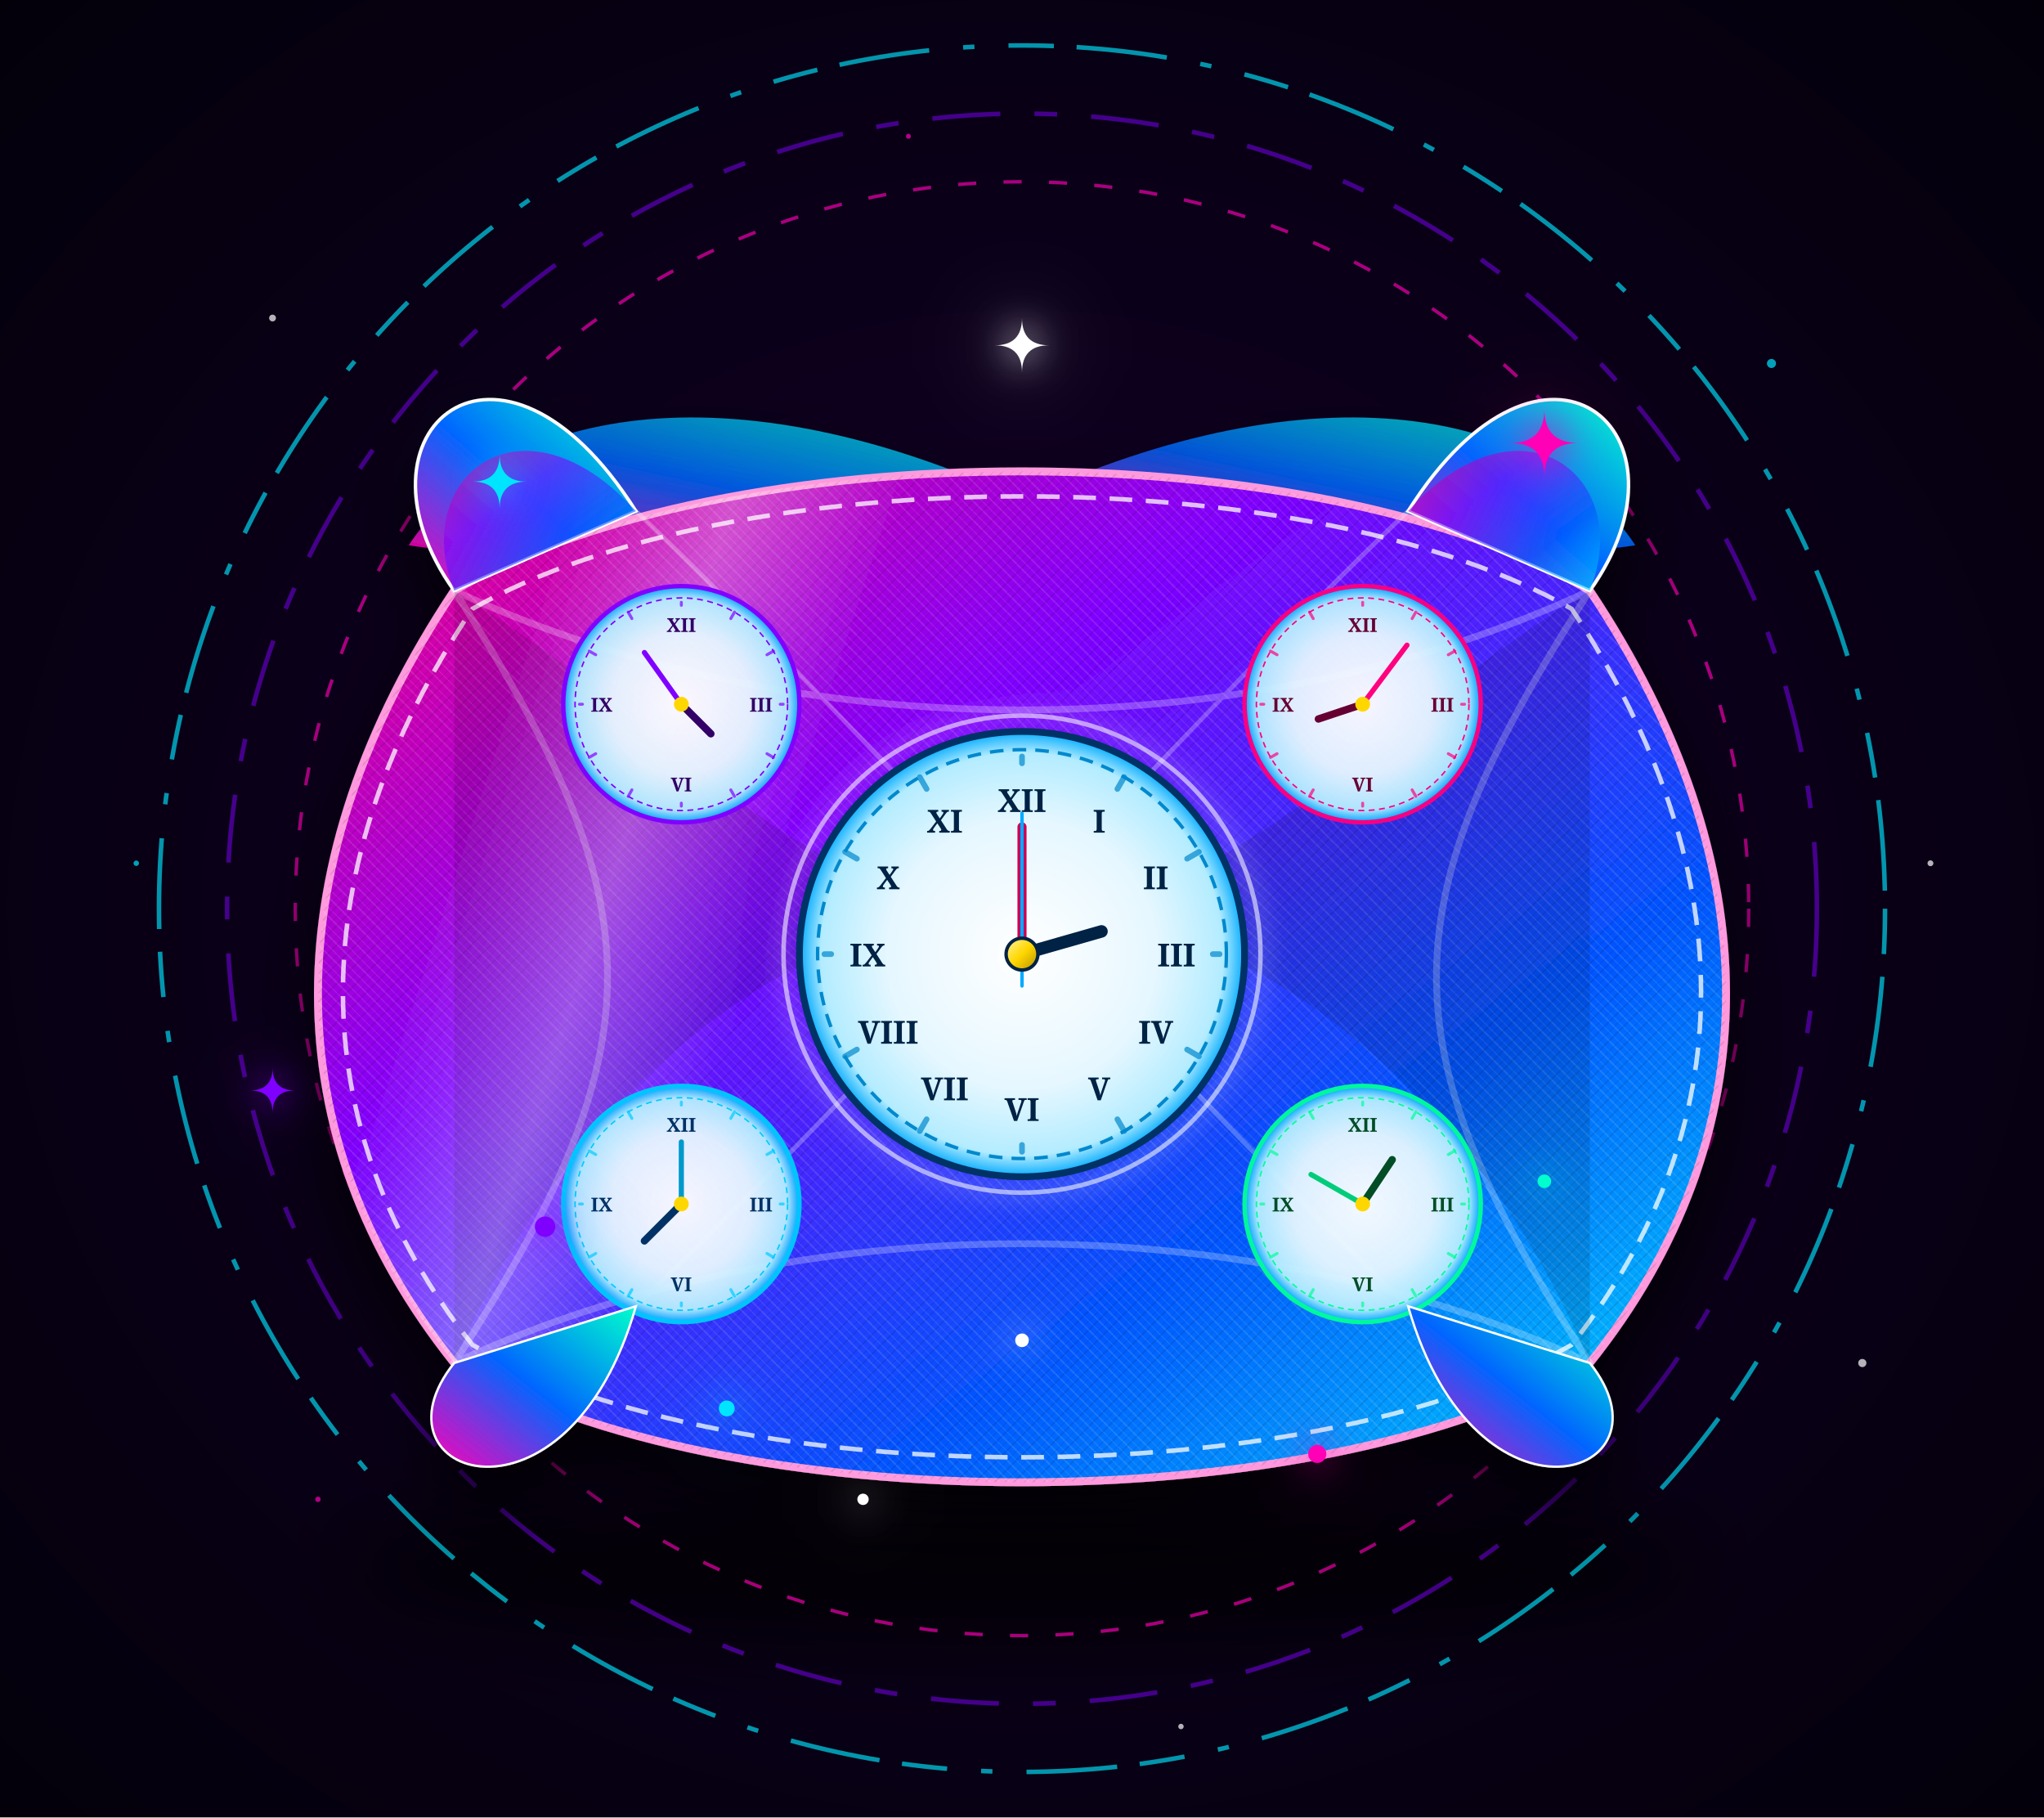
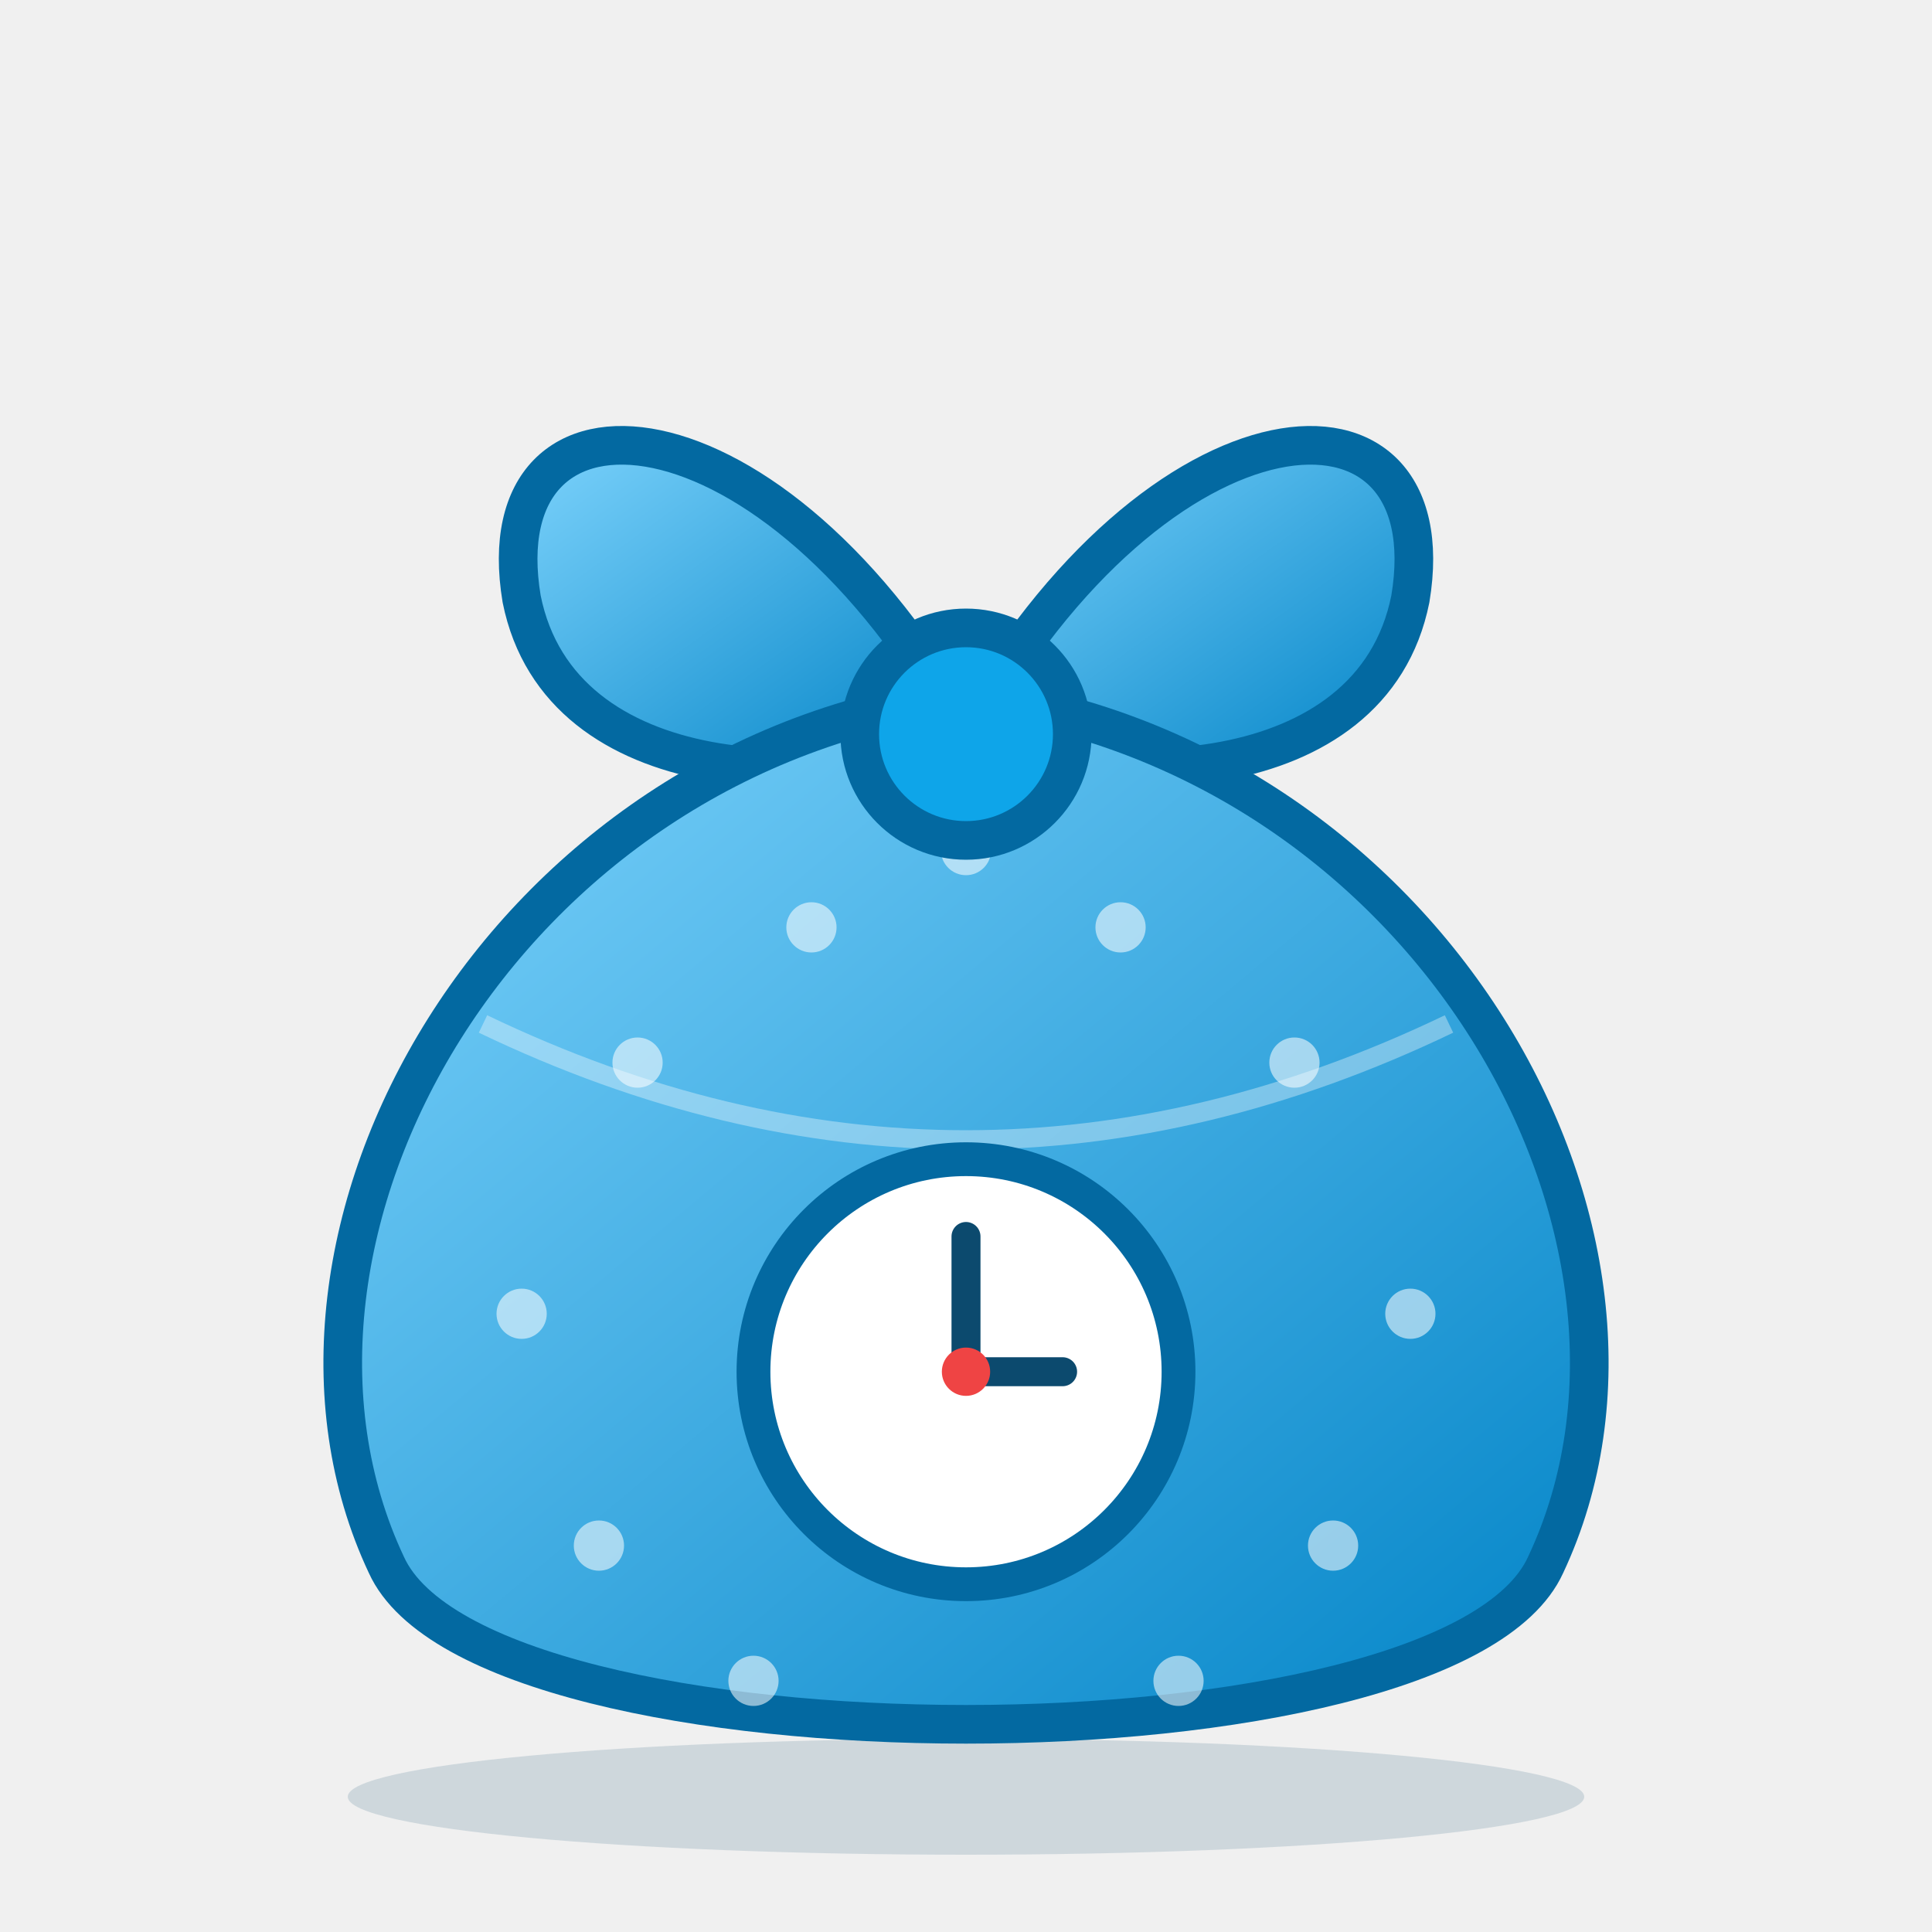
- <svg xmlns="http://www.w3.org/2000/svg" viewBox="0 0 900 800" width="100%" height="100%" role="img" aria-labelledby="t d">
+ <svg xmlns="http://www.w3.org/2000/svg" viewBox="0 0 200 200" width="200" height="200" role="img" aria-label="Furoshiki cloth">
  <defs>
-     <radialGradient id="spaceBg" cx="50%" cy="50%" r="75%">
-       <stop offset="0%" stop-color="#15002b" />
-       <stop offset="50%" stop-color="#0a0018" />
-       <stop offset="100%" stop-color="#020008" />
-     </radialGradient>
-     <linearGradient id="fabricGradient" x1="0" y1="0" x2="1" y2="1">
-       <stop offset="0%" stop-color="#ff007f" />
-       <stop offset="35%" stop-color="#8000ff" />
-       <stop offset="70%" stop-color="#0055ff" />
-       <stop offset="100%" stop-color="#00e5ff" />
+     <linearGradient id="cl" x1="0" y1="0" x2="1" y2="1">
+       <stop offset="0" stop-color="#7DD3FC" />
+       <stop offset="1" stop-color="#0284C7" />
    </linearGradient>
-     <linearGradient id="fabricReverse" x1="1" y1="0" x2="0" y2="1">
-       <stop offset="0%" stop-color="#00ffcc" />
-       <stop offset="50%" stop-color="#0066ff" />
-       <stop offset="100%" stop-color="#ff00b7" />
-     </linearGradient>
-     <radialGradient id="clockFace" cx="50%" cy="50%" r="50%">
-       <stop offset="0%" stop-color="#ffffff" />
-       <stop offset="60%" stop-color="#e6f7ff" />
-       <stop offset="90%" stop-color="#b3ecff" />
-       <stop offset="100%" stop-color="#00aaff" />
-     </radialGradient>
-     <linearGradient id="goldAccent" x1="0" y1="0" x2="1" y2="1">
-       <stop offset="0%" stop-color="#fff2a3" />
-       <stop offset="50%" stop-color="#ffd700" />
-       <stop offset="100%" stop-color="#b38f00" />
-     </linearGradient>
-     <linearGradient id="sheen" x1="0" y1="0" x2="1" y2="0">
-       <stop offset="0" stop-color="#fff" stop-opacity="0" />
-       <stop offset=".5" stop-color="#fff" stop-opacity=".32" />
-       <stop offset="1" stop-color="#fff" stop-opacity="0" />
-     </linearGradient>
-     <pattern id="weave" width="6" height="6" patternUnits="userSpaceOnUse" patternTransform="rotate(45)">
-       <rect width="6" height="6" fill="none" />
-       <path d="M0 0H6M0 3H6" stroke="#fff" stroke-width=".6" opacity=".14" />
-       <path d="M0 0V6M3 0V6" stroke="#000" stroke-width=".6" opacity=".12" />
-     </pattern>
-     <clipPath id="clothClip">
-       <path d="M200,260 C320,190 580,190 700,260 C780,380 780,500 700,600 C580,670 320,670 200,600 C120,500 120,380 200,260Z" />
-     </clipPath>
-     <filter id="intenseGlow" x="-50%" y="-50%" width="200%" height="200%">
-       <feGaussianBlur stdDeviation="8" result="b1" />
-       <feGaussianBlur stdDeviation="18" result="b2" />
-       <feMerge>
-         <feMergeNode in="b2" />
-         <feMergeNode in="b1" />
-         <feMergeNode in="SourceGraphic" />
-       </feMerge>
-     </filter>
-     <filter id="softGlow" x="-30%" y="-30%" width="160%" height="160%">
-       <feGaussianBlur stdDeviation="5" result="blur" />
-       <feComposite in="SourceGraphic" in2="blur" operator="over" />
-     </filter>
-     <filter id="blur18" x="-30%" y="-150%" width="160%" height="400%">
-       <feGaussianBlur stdDeviation="18" />
-     </filter>
-     <filter id="fabricShadow" x="-20%" y="-20%" width="140%" height="140%">
-       <feDropShadow dx="0" dy="18" stdDeviation="16" flood-color="#000" flood-opacity=".8" />
-     </filter>
  </defs>
-   <style>
-     .pv { transform-box: fill-box; transform-origin: center; }
- 
-     .furoshiki-cloth { animation: clothWave 6s ease-in-out infinite alternate; transform-origin: 450px 420px; }
-     @keyframes clothWave {
-       0%   { transform: translateY(12px)  rotate(-1.5deg) scale(.98); }
-       100% { transform: translateY(-18px) rotate(2deg)    scale(1.02); }
-     }
-     .shadow { animation: shadow 6s ease-in-out infinite alternate; }
-     @keyframes shadow { 0% { transform: scale(1.06); opacity: .8; } 100% { transform: scale(.84); opacity: .5; } }
- 
-     /* Clock hands pivot on each dial's centre (the local origin). Faces stay upright. */
-     .hand-min, .hand-rev-min, .hand-fast-min, .hand-min2, .hand-min-c,
-     .hand-hr, .hand-rev-hr, .hand-fast-hr, .hand-hr2, .hand-hour-c, .hand-sec-c { transform-origin: 0 0; }
-     .hand-min-c   { animation: tick 12s linear infinite; }
-     .hand-hour-c  { animation: tick 144s linear infinite; }
-     .hand-sec-c   { animation: tick 3s linear infinite; }
-     .hand-min     { animation: tick 10s linear infinite; }
-     .hand-hr      { animation: tick 120s linear infinite; }
-     .hand-min2    { animation: tick 7s linear infinite; }
-     .hand-hr2     { animation: tick 84s linear infinite; }
-     .hand-rev-min { animation: tickBack 5s linear infinite; }      /* the past: running backwards */
-     .hand-rev-hr  { animation: tickBack 60s linear infinite; }
-     .hand-fast-min{ animation: tick 2.5s linear infinite; }        /* the future: running fast */
-     .hand-fast-hr { animation: tick 30s linear infinite; }
-     @keyframes tick     { to { transform: rotate(360deg); } }
-     @keyframes tickBack { to { transform: rotate(-360deg); } }
- 
-     .ring-spin-1 { animation: ringRotate1 10s linear infinite; transform-origin: 450px 400px; }
-     .ring-spin-2 { animation: ringRotate2 14s linear infinite; transform-origin: 450px 400px; }
-     @keyframes ringRotate1 { 0% { transform: scaleY(.4) rotate(0deg); } 100% { transform: scaleY(.4) rotate(360deg); } }
-     @keyframes ringRotate2 { 0% { transform: scaleY(.4) rotate(0deg); } 100% { transform: scaleY(.4) rotate(-360deg); } }
- 
-     .corner-fold-left  { animation: foldSwayL 4s ease-in-out infinite alternate; transform-origin: 200px 280px; }
-     .corner-fold-right { animation: foldSwayR 4.5s ease-in-out infinite alternate .5s; transform-origin: 700px 280px; }
-     .corner-bl { animation: foldSwayL 5s ease-in-out infinite alternate 1s; transform-origin: 200px 600px; }
-     .corner-br { animation: foldSwayR 5.5s ease-in-out infinite alternate 1.5s; transform-origin: 700px 600px; }
-     @keyframes foldSwayL { 0% { transform: rotate(0deg); } 100% { transform: rotate(-4deg) translateY(-5px); } }
-     @keyframes foldSwayR { 0% { transform: rotate(0deg); } 100% { transform: rotate(5deg) translateY(-4px); } }
- 
-     .hem { animation: hem 2s linear infinite; }
-     @keyframes hem { to { stroke-dashoffset: -32; } }
-     .sheen { animation: sheen 7s ease-in-out infinite; }
-     @keyframes sheen { 0%, 25% { transform: translateX(-420px); } 85%, 100% { transform: translateX(520px); } }
- 
-     .twinkle-1 { animation: twinkle 1.5s ease-in-out infinite alternate; }
-     .twinkle-2 { animation: twinkle 2.2s ease-in-out infinite alternate .6s; }
-     .twinkle-3 { animation: twinkle 2.8s ease-in-out infinite alternate 1.1s; }
-     @keyframes twinkle { 0% { opacity: .2; transform: scale(.6); } 100% { opacity: 1; transform: scale(1.4); } }
- 
-     .particle-rise { animation: rise 3.5s ease-out infinite; }
-     .delay-1 { animation-delay: .9s; } .delay-2 { animation-delay: 1.8s; } .delay-3 { animation-delay: 2.7s; }
-     @keyframes rise {
-       0%   { transform: translateY(0) scale(.6);      opacity: 0; }
-       50%  { opacity: .9; }
-       100% { transform: translateY(-130px) scale(1.2); opacity: 0; }
-     }
- 
-     @media (prefers-reduced-motion: reduce) { * { animation: none !important; } .sheen { opacity: 0; } }
-   </style>
-   <rect width="900" height="800" fill="url(#spaceBg)" />
-   <g opacity=".7">
-     <circle class="pv twinkle-1" cx="120" cy="140" r="1.5" fill="#fff" />
-     <circle class="pv twinkle-2" cx="780" cy="160" r="2" fill="#00e5ff" />
-     <circle class="pv twinkle-3" cx="140" cy="660" r="1.2" fill="#ff00b7" />
-     <circle class="pv twinkle-1" cx="820" cy="600" r="1.8" fill="#fff" />
-     <circle class="pv twinkle-2" cx="230" cy="220" r="1" fill="#fff" />
-     <circle class="pv twinkle-3" cx="710" cy="280" r="1.4" fill="#8000ff" />
-     <circle class="pv twinkle-1" cx="60" cy="380" r="1.2" fill="#00e5ff" />
-     <circle class="pv twinkle-2" cx="850" cy="380" r="1.3" fill="#fff" />
-     <circle class="pv twinkle-3" cx="400" cy="60" r="1.1" fill="#ff00b7" />
-     <circle class="pv twinkle-1" cx="520" cy="760" r="1.2" fill="#fff" />
-   </g>
-   <ellipse class="pv shadow" cx="450" cy="690" rx="300" ry="34" fill="#000" opacity=".75" filter="url(#blur18)" />
-   <g class="ring-spin-1" opacity=".65">
-     <circle cx="450" cy="400" r="380" fill="none" stroke="#00e5ff" stroke-width="2" stroke-dasharray="20 10 40 15 5 15" />
-     <circle cx="450" cy="400" r="320" fill="none" stroke="#ff00b7" stroke-width="1.5" stroke-dasharray="8 12" />
-   </g>
-   <g class="ring-spin-2" opacity=".5">
-     <circle cx="450" cy="400" r="350" fill="none" stroke="#8000ff" stroke-width="2" stroke-dasharray="30 15 10 15" />
-   </g>
-   <g class="furoshiki-cloth" filter="url(#fabricShadow)">
-     <path d="M180 240 C220 180 320 160 450 220 C350 220 240 250 180 240Z" fill="url(#fabricReverse)" opacity=".8" />
-     <path d="M720 240 C680 180 580 160 450 220 C550 220 660 250 720 240Z" fill="url(#fabricReverse)" opacity=".8" />
-     <path d="M200,260 C320,190 580,190 700,260 C780,380 780,500 700,600 C580,670 320,670 200,600 C120,500 120,380 200,260Z" fill="url(#fabricGradient)" stroke="#ff99dd" stroke-width="3.5" />
-     <path d="M200,260 C320,190 580,190 700,260 C780,380 780,500 700,600 C580,670 320,670 200,600 C120,500 120,380 200,260Z" fill="url(#weave)" />
-     <path class="hem" d="M208,268 C324,202 576,202 692,268 C768,382 768,496 692,592 C576,658 324,658 208,592 C132,496 132,382 208,268Z" fill="none" stroke="#fff" stroke-width="2" stroke-dasharray="10 6" opacity=".75" />
-     <g fill="none" stroke="#fff" opacity=".25" stroke-linecap="round">
-       <path d="M200 260 C350 330 550 330 700 260" stroke-width="3" />
-       <path d="M200 600 C350 530 550 530 700 600" stroke-width="3" />
-       <path d="M200 260 C290 400 290 460 200 600" stroke-width="3" />
-       <path d="M700 260 C610 400 610 460 700 600" stroke-width="3" />
-       <path d="M280 225 C380 320 520 480 620 575" stroke-width="2" />
-       <path d="M620 225 C520 320 380 480 280 575" stroke-width="2" />
+   <ellipse cx="100" cy="186" rx="64" ry="6" fill="#0C4A6E" opacity=".15" />
+   <g>
+     <animateTransform attributeName="transform" type="translate" values="0 0;0 -4;0 0" dur="3s" repeatCount="indefinite" />
+     <g>
+       <path d="M100 76C80 40 50 38 54 62C58 82 86 82 100 76Z" fill="url(#cl)" stroke="#0369A1" stroke-width="4" stroke-linejoin="round" />
+       <animateTransform attributeName="transform" type="rotate" values="0 100 76;-6 100 76;0 100 76" dur="2.2s" repeatCount="indefinite" />
    </g>
-     <path d="M200 260 C300 320 350 400 450 400 C350 400 250 480 200 600Z" fill="#000" opacity=".12" />
-     <path d="M700 260 C600 320 550 400 450 400 C550 400 650 480 700 600Z" fill="#000" opacity=".12" />
-     <g clip-path="url(#clothClip)">
-       <rect class="sheen" x="320" y="170" width="150" height="520" fill="url(#sheen)" transform="skewX(-18)" />
+     <g>
+       <path d="M100 76C120 40 150 38 146 62C142 82 114 82 100 76Z" fill="url(#cl)" stroke="#0369A1" stroke-width="4" stroke-linejoin="round" />
+       <animateTransform attributeName="transform" type="rotate" values="0 100 76;6 100 76;0 100 76" dur="2.2s" repeatCount="indefinite" />
    </g>
-     <g transform="translate(450,420)">
-       <circle r="105" fill="none" stroke="#fff" stroke-width="2" opacity=".6" filter="url(#softGlow)" />
-       <circle r="98" fill="url(#clockFace)" stroke="#003366" stroke-width="3" />
-       <circle r="90" fill="none" stroke="#0088cc" stroke-width="1.5" stroke-dasharray="6 4" />
-       <g stroke="#0088cc" stroke-width="2.5" stroke-linecap="round" opacity=".7">
-         <line x1="0.0" y1="-87.0" x2="0.0" y2="-84.0" />
-         <line x1="45.0" y1="-77.9" x2="42.0" y2="-72.7" />
-         <line x1="77.9" y1="-45.0" x2="72.7" y2="-42.0" />
-         <line x1="87.0" y1="-0.0" x2="84.0" y2="-0.0" />
-         <line x1="77.9" y1="45.0" x2="72.7" y2="42.0" />
-         <line x1="45.0" y1="77.9" x2="42.0" y2="72.7" />
-         <line x1="0.0" y1="87.0" x2="0.0" y2="84.0" />
-         <line x1="-45.0" y1="77.9" x2="-42.0" y2="72.7" />
-         <line x1="-77.9" y1="45.0" x2="-72.7" y2="42.0" />
-         <line x1="-87.0" y1="0.0" x2="-84.0" y2="0.0" />
-         <line x1="-77.9" y1="-45.0" x2="-72.7" y2="-42.0" />
-         <line x1="-45.0" y1="-77.9" x2="-42.0" y2="-72.7" />
-       </g>
-       <g font-family="Georgia, serif" font-size="14" font-weight="bold" fill="#002244" text-anchor="middle" dominant-baseline="central">
-         <text x="0.0" y="-68.0">XII</text>
-         <text x="34.0" y="-58.9">I</text>
-         <text x="58.9" y="-34.0">II</text>
-         <text x="68.0" y="-0.0">III</text>
-         <text x="58.9" y="34.0">IV</text>
-         <text x="34.0" y="58.9">V</text>
-         <text x="0.0" y="68.0">VI</text>
-         <text x="-34.0" y="58.9">VII</text>
-         <text x="-58.9" y="34.0">VIII</text>
-         <text x="-68.0" y="0.0">IX</text>
-         <text x="-58.9" y="-34.0">X</text>
-         <text x="-34.0" y="-58.9">XI</text>
-       </g>
-       <g class="hand-hour-c">
-         <line x1="0" y1="0" x2="35" y2="-10" stroke="#002244" stroke-width="5.5" stroke-linecap="round" />
-       </g>
-       <g class="hand-min-c">
-         <line x1="0" y1="0" x2="0" y2="-56" stroke="#cc0055" stroke-width="4" stroke-linecap="round" />
-       </g>
-       <g class="hand-sec-c">
-         <line x1="0" y1="14" x2="0" y2="-62" stroke="#00aaff" stroke-width="1.5" stroke-linecap="round" />
-       </g>
-       <circle r="7" fill="url(#goldAccent)" stroke="#002244" stroke-width="1.5" />
+     <path d="M100 72C52 78 24 128 40 162C50 184 150 184 160 162C176 128 148 78 100 72Z" fill="url(#cl)" stroke="#0369A1" stroke-width="4" stroke-linejoin="round" />
+     <path d="M50 106Q100 130 150 106" fill="none" stroke="#fff" stroke-width="2" opacity=".35" />
+     <g fill="#fff" opacity=".55">
+       <circle cx="66" cy="110" r="2.6" />
+       <circle cx="84" cy="96" r="2.6" />
+       <circle cx="116" cy="96" r="2.6" />
+       <circle cx="134" cy="110" r="2.6" />
+       <circle cx="54" cy="136" r="2.6" />
+       <circle cx="146" cy="136" r="2.6" />
+       <circle cx="62" cy="160" r="2.6" />
+       <circle cx="138" cy="160" r="2.6" />
+       <circle cx="78" cy="174" r="2.6" />
+       <circle cx="122" cy="174" r="2.6" />
+       <circle cx="100" cy="88" r="2.6" />
    </g>
-     <g transform="translate(300,310) scale(.65)">
-       <circle r="80" fill="url(#clockFace)" stroke="#8000ff" stroke-width="3" opacity=".95" />
-       <circle r="72" fill="none" stroke="#8000ff" stroke-width="1" stroke-dasharray="4 3" />
-       <g stroke="#8000ff" stroke-width="2" stroke-linecap="round" opacity=".7">
-         <line x1="0.0" y1="-69.0" x2="0.0" y2="-67.0" />
-         <line x1="36.0" y1="-62.4" x2="33.5" y2="-58.0" />
-         <line x1="62.4" y1="-36.0" x2="58.0" y2="-33.5" />
-         <line x1="69.0" y1="-0.0" x2="67.0" y2="-0.0" />
-         <line x1="62.4" y1="36.0" x2="58.0" y2="33.5" />
-         <line x1="36.0" y1="62.4" x2="33.5" y2="58.0" />
-         <line x1="0.0" y1="69.0" x2="0.0" y2="67.0" />
-         <line x1="-36.0" y1="62.4" x2="-33.5" y2="58.0" />
-         <line x1="-62.4" y1="36.0" x2="-58.0" y2="33.5" />
-         <line x1="-69.0" y1="0.0" x2="-67.0" y2="0.0" />
-         <line x1="-62.4" y1="-36.0" x2="-58.0" y2="-33.5" />
-         <line x1="-36.0" y1="-62.4" x2="-33.5" y2="-58.0" />
-       </g>
-       <g font-family="Georgia, serif" font-size="13" font-weight="bold" fill="#330066" text-anchor="middle" dominant-baseline="central">
-         <text x="0.0" y="-54.0">XII</text>
-         <text x="54.0" y="-0.0">III</text>
-         <text x="0.0" y="54.0">VI</text>
-         <text x="-54.0" y="0.0">IX</text>
-       </g>
-       <g class="hand-rev-hr">
-         <line x1="0" y1="0" x2="20" y2="20" stroke="#330066" stroke-width="5" stroke-linecap="round" />
-       </g>
-       <g class="hand-rev-min">
-         <line x1="0" y1="0" x2="-25" y2="-35" stroke="#8000ff" stroke-width="3.5" stroke-linecap="round" />
-       </g>
-       <circle r="5" fill="#ffd700" />
+     <circle cx="100" cy="76" r="11" fill="#0EA5E9" stroke="#0369A1" stroke-width="4" />
+     <circle cx="100" cy="142" r="22" fill="#fff" stroke="#0369A1" stroke-width="3.5" />
+     <g stroke="#0C4A6E" stroke-linecap="round">
+       <line x1="100" y1="142" x2="100" y2="128" stroke-width="3">
+         <animateTransform attributeName="transform" type="rotate" from="0 100 142" to="-360 100 142" dur="4s" repeatCount="indefinite" />
+       </line>
+       <line x1="100" y1="142" x2="110" y2="142" stroke-width="3">
+         <animateTransform attributeName="transform" type="rotate" from="0 100 142" to="-360 100 142" dur="30s" repeatCount="indefinite" />
+       </line>
    </g>
-     <g transform="translate(600,310) scale(.65)">
-       <circle r="80" fill="url(#clockFace)" stroke="#ff007f" stroke-width="3" opacity=".95" />
-       <circle r="72" fill="none" stroke="#ff007f" stroke-width="1" stroke-dasharray="4 3" />
-       <g stroke="#ff007f" stroke-width="2" stroke-linecap="round" opacity=".7">
-         <line x1="0.0" y1="-69.0" x2="0.0" y2="-67.0" />
-         <line x1="36.0" y1="-62.4" x2="33.5" y2="-58.0" />
-         <line x1="62.4" y1="-36.0" x2="58.0" y2="-33.5" />
-         <line x1="69.0" y1="-0.0" x2="67.0" y2="-0.0" />
-         <line x1="62.4" y1="36.0" x2="58.0" y2="33.5" />
-         <line x1="36.0" y1="62.4" x2="33.5" y2="58.0" />
-         <line x1="0.0" y1="69.0" x2="0.0" y2="67.0" />
-         <line x1="-36.0" y1="62.4" x2="-33.5" y2="58.0" />
-         <line x1="-62.4" y1="36.0" x2="-58.0" y2="33.5" />
-         <line x1="-69.0" y1="0.0" x2="-67.0" y2="0.0" />
-         <line x1="-62.4" y1="-36.0" x2="-58.0" y2="-33.5" />
-         <line x1="-36.0" y1="-62.4" x2="-33.5" y2="-58.0" />
-       </g>
-       <g font-family="Georgia, serif" font-size="13" font-weight="bold" fill="#660033" text-anchor="middle" dominant-baseline="central">
-         <text x="0.0" y="-54.0">XII</text>
-         <text x="54.0" y="-0.0">III</text>
-         <text x="0.0" y="54.0">VI</text>
-         <text x="-54.0" y="0.0">IX</text>
-       </g>
-       <g class="hand-fast-hr">
-         <line x1="0" y1="0" x2="-30" y2="10" stroke="#660033" stroke-width="5" stroke-linecap="round" />
-       </g>
-       <g class="hand-fast-min">
-         <line x1="0" y1="0" x2="30" y2="-40" stroke="#ff007f" stroke-width="3.5" stroke-linecap="round" />
-       </g>
-       <circle r="5" fill="#ffd700" />
-     </g>
-     <g transform="translate(300,530) scale(.65)">
-       <circle r="80" fill="url(#clockFace)" stroke="#00ccff" stroke-width="3" opacity=".95" />
-       <circle r="72" fill="none" stroke="#00ccff" stroke-width="1" stroke-dasharray="4 3" />
-       <g stroke="#00ccff" stroke-width="2" stroke-linecap="round" opacity=".7">
-         <line x1="0.0" y1="-69.0" x2="0.0" y2="-67.0" />
-         <line x1="36.0" y1="-62.4" x2="33.5" y2="-58.0" />
-         <line x1="62.4" y1="-36.0" x2="58.0" y2="-33.5" />
-         <line x1="69.0" y1="-0.0" x2="67.0" y2="-0.0" />
-         <line x1="62.4" y1="36.0" x2="58.0" y2="33.5" />
-         <line x1="36.0" y1="62.4" x2="33.5" y2="58.0" />
-         <line x1="0.0" y1="69.0" x2="0.0" y2="67.0" />
-         <line x1="-36.0" y1="62.4" x2="-33.5" y2="58.0" />
-         <line x1="-62.4" y1="36.0" x2="-58.0" y2="33.5" />
-         <line x1="-69.0" y1="0.0" x2="-67.0" y2="0.0" />
-         <line x1="-62.4" y1="-36.0" x2="-58.0" y2="-33.5" />
-         <line x1="-36.0" y1="-62.4" x2="-33.5" y2="-58.0" />
-       </g>
-       <g font-family="Georgia, serif" font-size="13" font-weight="bold" fill="#003366" text-anchor="middle" dominant-baseline="central">
-         <text x="0.0" y="-54.0">XII</text>
-         <text x="54.0" y="-0.0">III</text>
-         <text x="0.0" y="54.0">VI</text>
-         <text x="-54.0" y="0.0">IX</text>
-       </g>
-       <g class="hand-hr">
-         <line x1="0" y1="0" x2="-25" y2="25" stroke="#003366" stroke-width="5" stroke-linecap="round" />
-       </g>
-       <g class="hand-min">
-         <line x1="0" y1="0" x2="0" y2="-42" stroke="#0099cc" stroke-width="3.5" stroke-linecap="round" />
-       </g>
-       <circle r="5" fill="#ffd700" />
-     </g>
-     <g transform="translate(600,530) scale(.65)">
-       <circle r="80" fill="url(#clockFace)" stroke="#00ff99" stroke-width="3" opacity=".95" />
-       <circle r="72" fill="none" stroke="#00ff99" stroke-width="1" stroke-dasharray="4 3" />
-       <g stroke="#00ff99" stroke-width="2" stroke-linecap="round" opacity=".7">
-         <line x1="0.0" y1="-69.0" x2="0.0" y2="-67.0" />
-         <line x1="36.0" y1="-62.4" x2="33.5" y2="-58.0" />
-         <line x1="62.4" y1="-36.0" x2="58.0" y2="-33.5" />
-         <line x1="69.0" y1="-0.0" x2="67.0" y2="-0.0" />
-         <line x1="62.4" y1="36.0" x2="58.0" y2="33.5" />
-         <line x1="36.0" y1="62.4" x2="33.5" y2="58.0" />
-         <line x1="0.0" y1="69.0" x2="0.0" y2="67.0" />
-         <line x1="-36.0" y1="62.4" x2="-33.5" y2="58.0" />
-         <line x1="-62.4" y1="36.0" x2="-58.0" y2="33.5" />
-         <line x1="-69.0" y1="0.0" x2="-67.0" y2="0.0" />
-         <line x1="-62.4" y1="-36.0" x2="-58.0" y2="-33.5" />
-         <line x1="-36.0" y1="-62.4" x2="-33.5" y2="-58.0" />
-       </g>
-       <g font-family="Georgia, serif" font-size="13" font-weight="bold" fill="#004d26" text-anchor="middle" dominant-baseline="central">
-         <text x="0.0" y="-54.0">XII</text>
-         <text x="54.0" y="-0.0">III</text>
-         <text x="0.0" y="54.0">VI</text>
-         <text x="-54.0" y="0.0">IX</text>
-       </g>
-       <g class="hand-hr2">
-         <line x1="0" y1="0" x2="20" y2="-30" stroke="#004d26" stroke-width="5" stroke-linecap="round" />
-       </g>
-       <g class="hand-min2">
-         <line x1="0" y1="0" x2="-35" y2="-20" stroke="#00cc7a" stroke-width="3.5" stroke-linecap="round" />
-       </g>
-       <circle r="5" fill="#ffd700" />
-     </g>
-     <g class="corner-fold-left">
-       <path d="M200 260 C150 190 220 130 280 225Z" fill="url(#fabricReverse)" stroke="#fff" stroke-width="1.5" />
-       <path d="M200 260 C180 210 230 170 280 225Z" fill="url(#fabricGradient)" opacity=".6" />
-     </g>
-     <g class="corner-fold-right">
-       <path d="M700 260 C750 190 680 130 620 225Z" fill="url(#fabricReverse)" stroke="#fff" stroke-width="1.5" />
-       <path d="M700 260 C720 210 670 170 620 225Z" fill="url(#fabricGradient)" opacity=".6" />
-     </g>
-     <g class="corner-bl">
-       <path d="M200 600 C160 650 250 680 280 575Z" fill="url(#fabricReverse)" stroke="#fff" stroke-width="1" />
-     </g>
-     <g class="corner-br">
-       <path d="M700 600 C740 650 650 680 620 575Z" fill="url(#fabricReverse)" stroke="#fff" stroke-width="1" />
-     </g>
-   </g>
-   <g filter="url(#intenseGlow)">
-     <path class="pv twinkle-1" d="M220 200Q220 212 232 212Q220 212 220 224Q220 212 208 212Q220 212 220 200Z" fill="#00e5ff" />
-     <path class="pv twinkle-2" d="M680 180Q680 195 695 195Q680 195 680 210Q680 195 665 195Q680 195 680 180Z" fill="#ff00b7" />
-     <path class="pv twinkle-3" d="M450 140Q450 152 462 152Q450 152 450 164Q450 152 438 152Q450 152 450 140Z" fill="#fff" />
-     <path class="pv twinkle-2" d="M120 470Q120 480 130 480Q120 480 120 490Q120 480 110 480Q120 480 120 470Z" fill="#8000ff" />
-     <circle class="pv particle-rise" cx="320" cy="620" r="3.5" fill="#00e5ff" />
-     <circle class="pv particle-rise delay-1" cx="580" cy="640" r="4" fill="#ff00b7" />
-     <circle class="pv particle-rise delay-2" cx="450" cy="590" r="3" fill="#fff" />
-     <circle class="pv particle-rise delay-3" cx="240" cy="540" r="4.5" fill="#8000ff" />
-     <circle class="pv particle-rise delay-1" cx="680" cy="520" r="3" fill="#00ffcc" />
-     <circle class="pv particle-rise delay-3" cx="380" cy="660" r="2.5" fill="#fff" />
+     <circle cx="100" cy="142" r="2.5" fill="#EF4444" />
  </g>
</svg>
